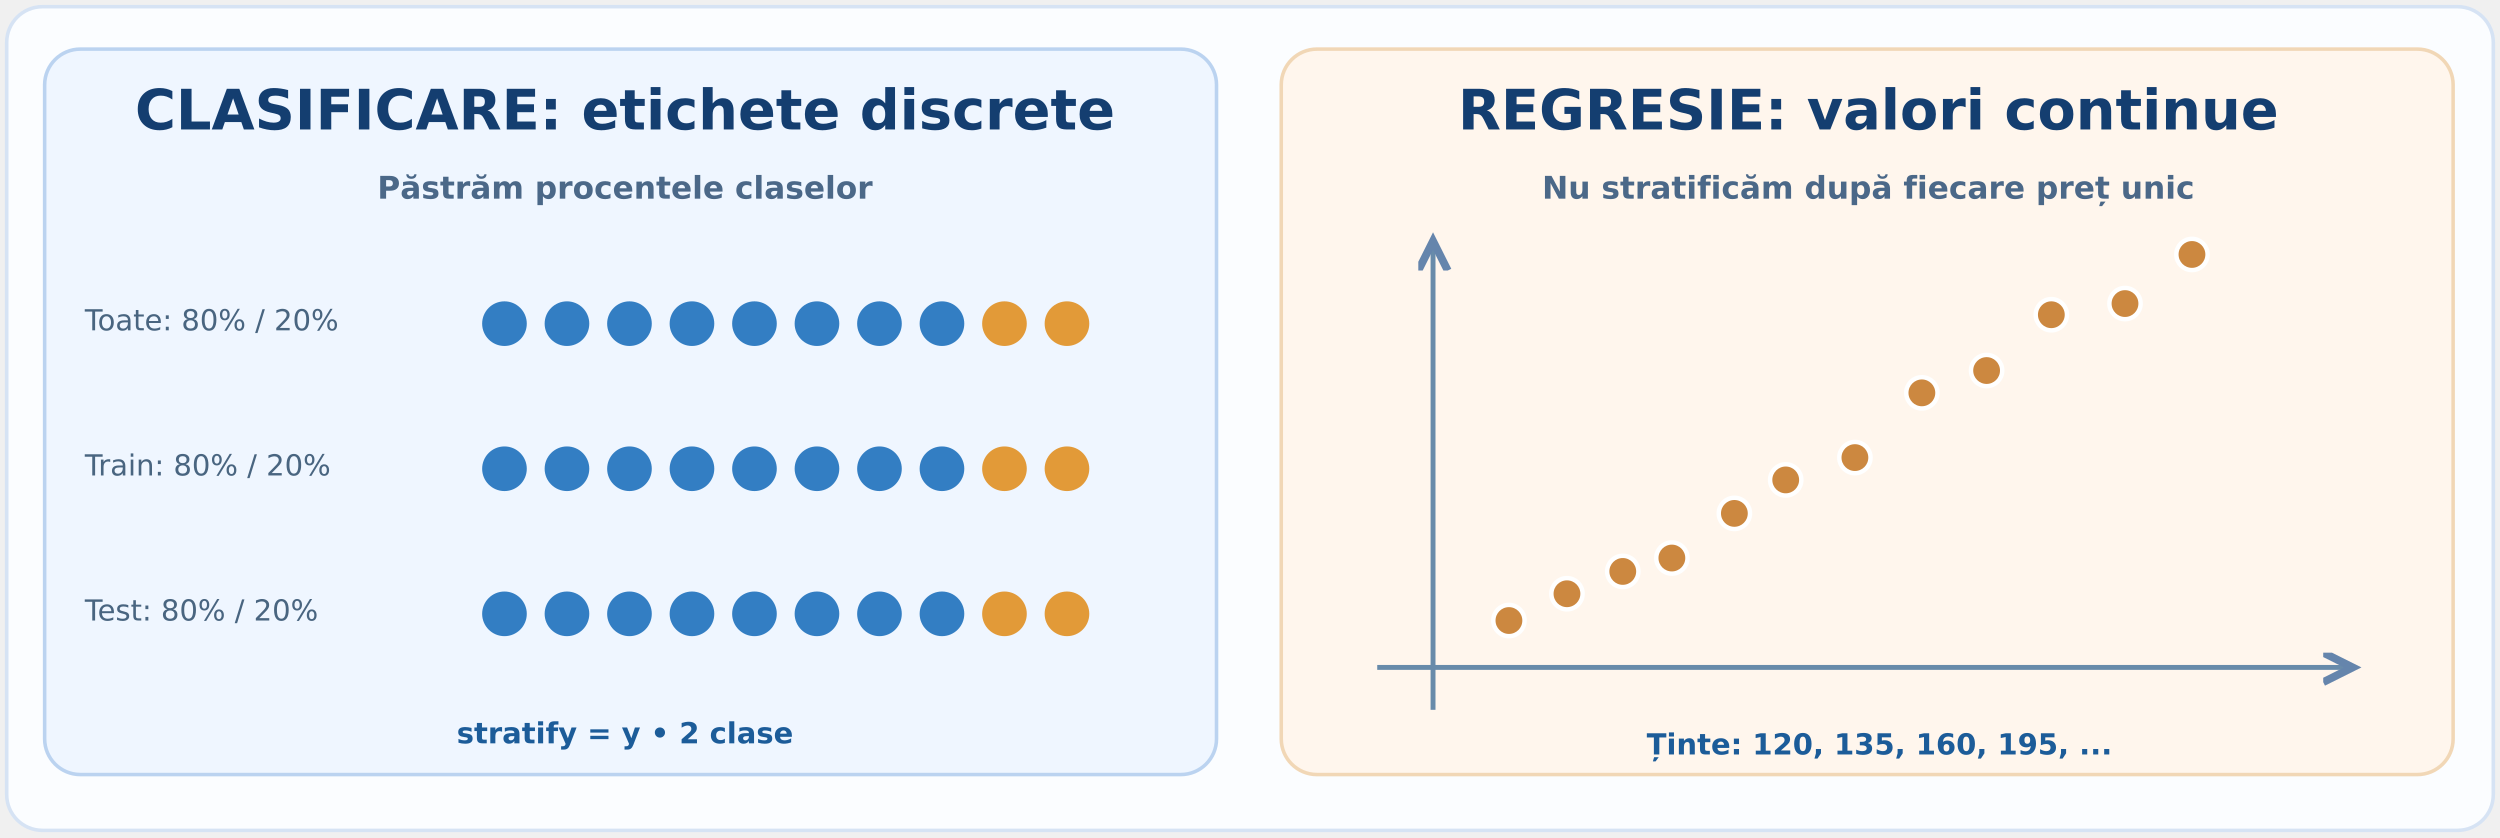
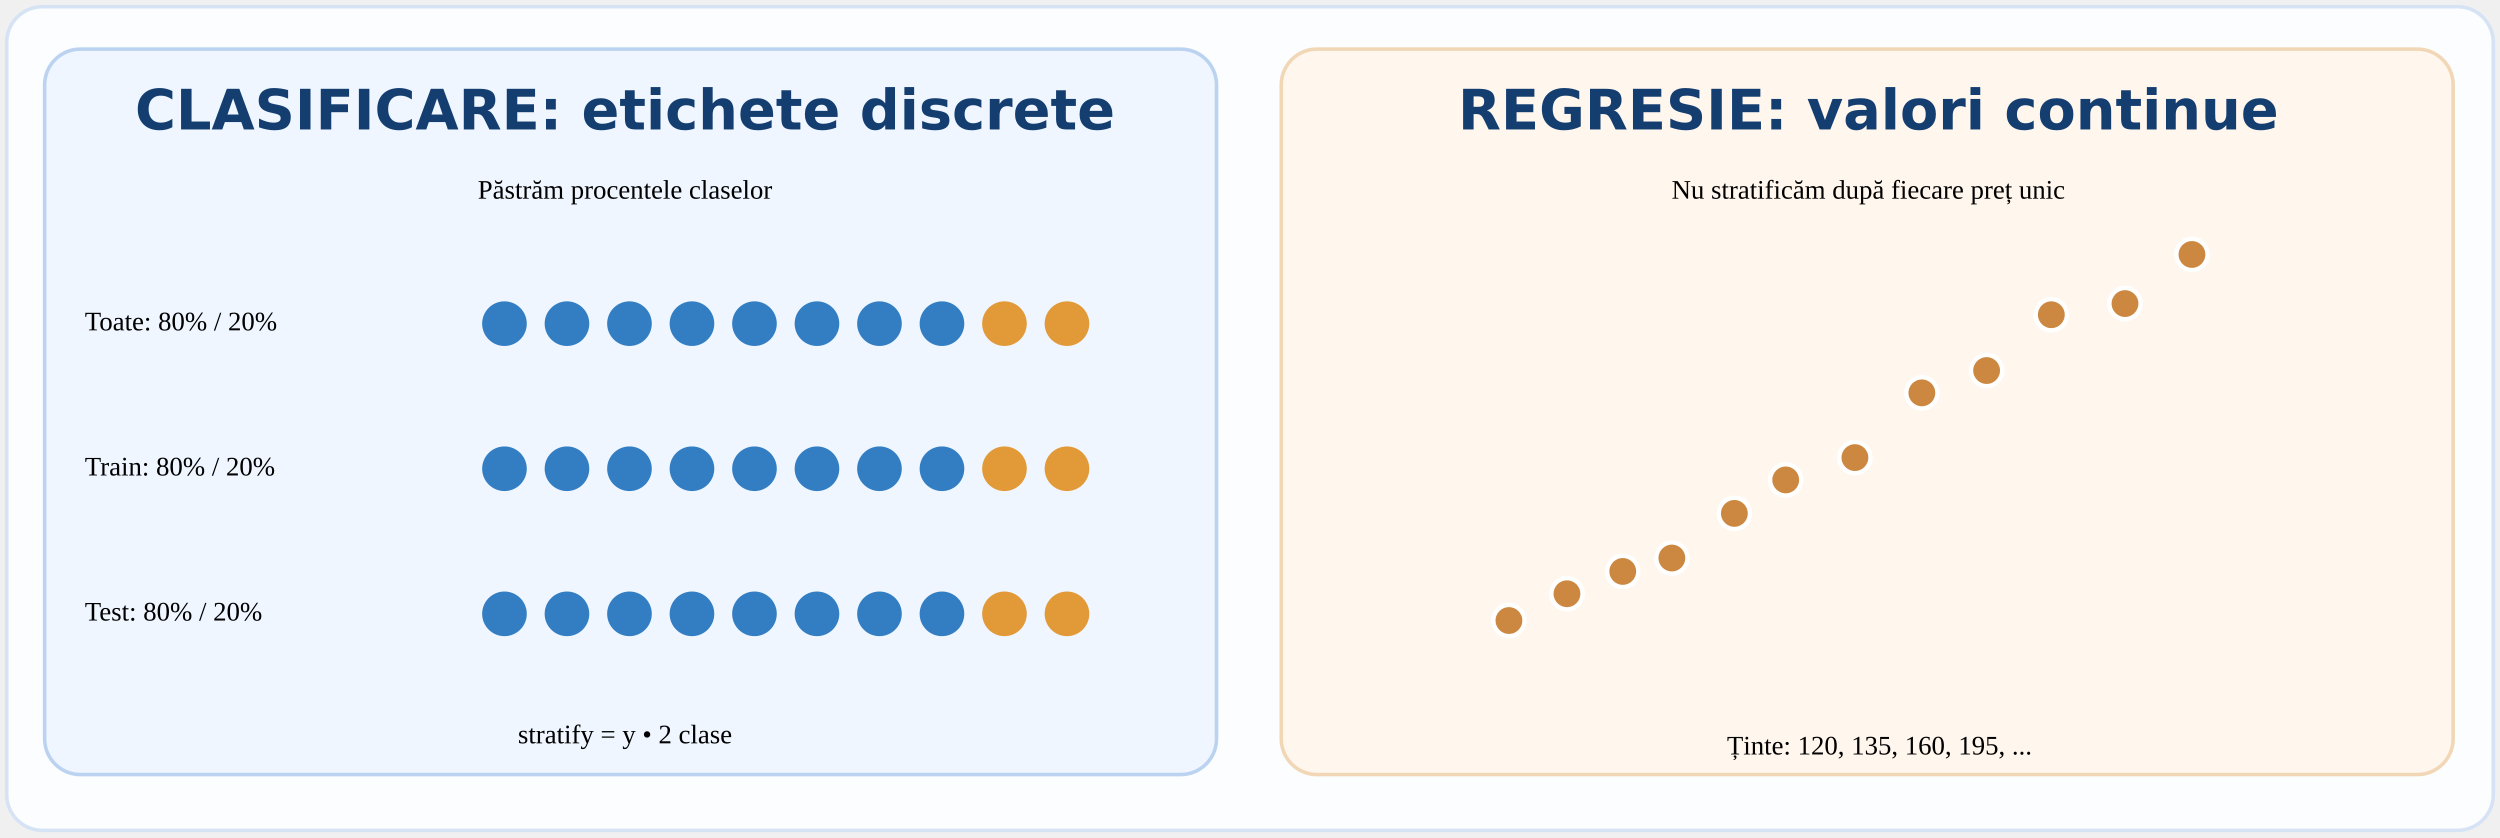
<svg xmlns="http://www.w3.org/2000/svg" width="1120" height="375" viewBox="0 0 1120 375" role="img">
  <defs>
    <marker id="arrow" markerWidth="8" markerHeight="8" refX="6" refY="3" orient="auto">
      <path d="M0 0 L6 3 L0 6" fill="none" stroke="#6585ac" stroke-width="1.6" />
    </marker>
-     <style>.title{font:700 25px 'DejaVu Sans',Arial,sans-serif;fill:#143e70}.subtitle{font:600 14px 'DejaVu Sans',Arial,sans-serif;fill:#4b6888}.stage{font:700 16px 'DejaVu Sans',Arial,sans-serif;fill:#183c68}.small{font:500 13px 'DejaVu Sans',Arial,sans-serif;fill:#496580}.tag{font:700 13px 'DejaVu Sans',Arial,sans-serif;fill:#1c5c99}.line{stroke:#688baa;stroke-width:2.2;fill:none;marker-end:url(#arrow)}.flow{stroke:#567fab;stroke-width:2.3;fill:none;marker-end:url(#arrow)}</style>
+     <style>.title{font:700 25px 'DejaVu Sans',Arial,sans-serif;fill:#143e70}.subtitle{font:600 14px 'DejaVu
+             Sans',Arial,sans-serif;fill:#4b6888}.stage{font:700 16px 'DejaVu
+             Sans',Arial,sans-serif;fill:#183c68}.small{font:500 13px 'DejaVu
+             Sans',Arial,sans-serif;fill:#496580}.tag{font:700 13px 'DejaVu
+             Sans',Arial,sans-serif;fill:#1c5c99}.line{stroke:#688baa;stroke-width:2.2;fill:none;marker-end:url(#arrow)}.flow{stroke:#567fab;stroke-width:2.3;fill:none;marker-end:url(#arrow)}
+         </style>
  </defs>
  <rect x="3" y="3" width="1114" height="369" rx="16" fill="#fbfdff" stroke="#d6e3f4" stroke-width="1.6" />
  <rect x="20" y="22" width="525" height="325" rx="16" fill="#eff6ff" stroke="#bbd3f0" stroke-width="1.6" />
  <rect x="574" y="22" width="525" height="325" rx="16" fill="#fff6ed" stroke="#f1d7b6" stroke-width="1.6" />
  <text x="280" y="58" text-anchor="middle" class="title">CLASIFICARE: etichete discrete</text>
  <text x="837" y="58" text-anchor="middle" class="title">REGRESIE: valori continue</text>
  <text x="280" y="89" text-anchor="middle" class="subtitle">Păstrăm procentele claselor</text>
  <text x="837" y="89" text-anchor="middle" class="subtitle">Nu stratificăm după fiecare preț unic</text>
  <text x="38" y="148" text-anchor="start" class="small">Toate: 80% / 20%</text>
  <circle cx="226" cy="145" r="10" fill="#337ec3" />
  <circle cx="254" cy="145" r="10" fill="#337ec3" />
  <circle cx="282" cy="145" r="10" fill="#337ec3" />
  <circle cx="310" cy="145" r="10" fill="#337ec3" />
  <circle cx="338" cy="145" r="10" fill="#337ec3" />
  <circle cx="366" cy="145" r="10" fill="#337ec3" />
  <circle cx="394" cy="145" r="10" fill="#337ec3" />
  <circle cx="422" cy="145" r="10" fill="#337ec3" />
  <circle cx="450" cy="145" r="10" fill="#e29a38" />
  <circle cx="478" cy="145" r="10" fill="#e29a38" />
  <text x="38" y="213" text-anchor="start" class="small">Train: 80% / 20%</text>
  <circle cx="226" cy="210" r="10" fill="#337ec3" />
  <circle cx="254" cy="210" r="10" fill="#337ec3" />
  <circle cx="282" cy="210" r="10" fill="#337ec3" />
  <circle cx="310" cy="210" r="10" fill="#337ec3" />
  <circle cx="338" cy="210" r="10" fill="#337ec3" />
  <circle cx="366" cy="210" r="10" fill="#337ec3" />
  <circle cx="394" cy="210" r="10" fill="#337ec3" />
  <circle cx="422" cy="210" r="10" fill="#337ec3" />
  <circle cx="450" cy="210" r="10" fill="#e29a38" />
  <circle cx="478" cy="210" r="10" fill="#e29a38" />
  <text x="38" y="278" text-anchor="start" class="small">Test: 80% / 20%</text>
  <circle cx="226" cy="275" r="10" fill="#337ec3" />
  <circle cx="254" cy="275" r="10" fill="#337ec3" />
  <circle cx="282" cy="275" r="10" fill="#337ec3" />
  <circle cx="310" cy="275" r="10" fill="#337ec3" />
  <circle cx="338" cy="275" r="10" fill="#337ec3" />
  <circle cx="366" cy="275" r="10" fill="#337ec3" />
  <circle cx="394" cy="275" r="10" fill="#337ec3" />
  <circle cx="422" cy="275" r="10" fill="#337ec3" />
  <circle cx="450" cy="275" r="10" fill="#e29a38" />
  <circle cx="478" cy="275" r="10" fill="#e29a38" />
-   <text x="280" y="333" text-anchor="middle" class="tag">stratify = y  •  2 clase</text>
+   <text x="280" y="333" text-anchor="middle" class="tag">stratify = y • 2 clase</text>
  <path d="M617 299 H1054" class="line" />
  <path d="M642 318 V108" class="line" />
  <circle cx="676" cy="278" r="7" fill="#cc8840" stroke="white" stroke-width="2" />
  <circle cx="702" cy="266" r="7" fill="#cc8840" stroke="white" stroke-width="2" />
  <circle cx="727" cy="256" r="7" fill="#cc8840" stroke="white" stroke-width="2" />
  <circle cx="749" cy="250" r="7" fill="#cc8840" stroke="white" stroke-width="2" />
  <circle cx="777" cy="230" r="7" fill="#cc8840" stroke="white" stroke-width="2" />
  <circle cx="800" cy="215" r="7" fill="#cc8840" stroke="white" stroke-width="2" />
  <circle cx="831" cy="205" r="7" fill="#cc8840" stroke="white" stroke-width="2" />
  <circle cx="861" cy="176" r="7" fill="#cc8840" stroke="white" stroke-width="2" />
  <circle cx="890" cy="166" r="7" fill="#cc8840" stroke="white" stroke-width="2" />
  <circle cx="919" cy="141" r="7" fill="#cc8840" stroke="white" stroke-width="2" />
  <circle cx="952" cy="136" r="7" fill="#cc8840" stroke="white" stroke-width="2" />
  <circle cx="982" cy="114" r="7" fill="#cc8840" stroke="white" stroke-width="2" />
  <text x="842" y="338" text-anchor="middle" class="tag">Ținte: 120, 135, 160, 195, ...</text>
</svg>
